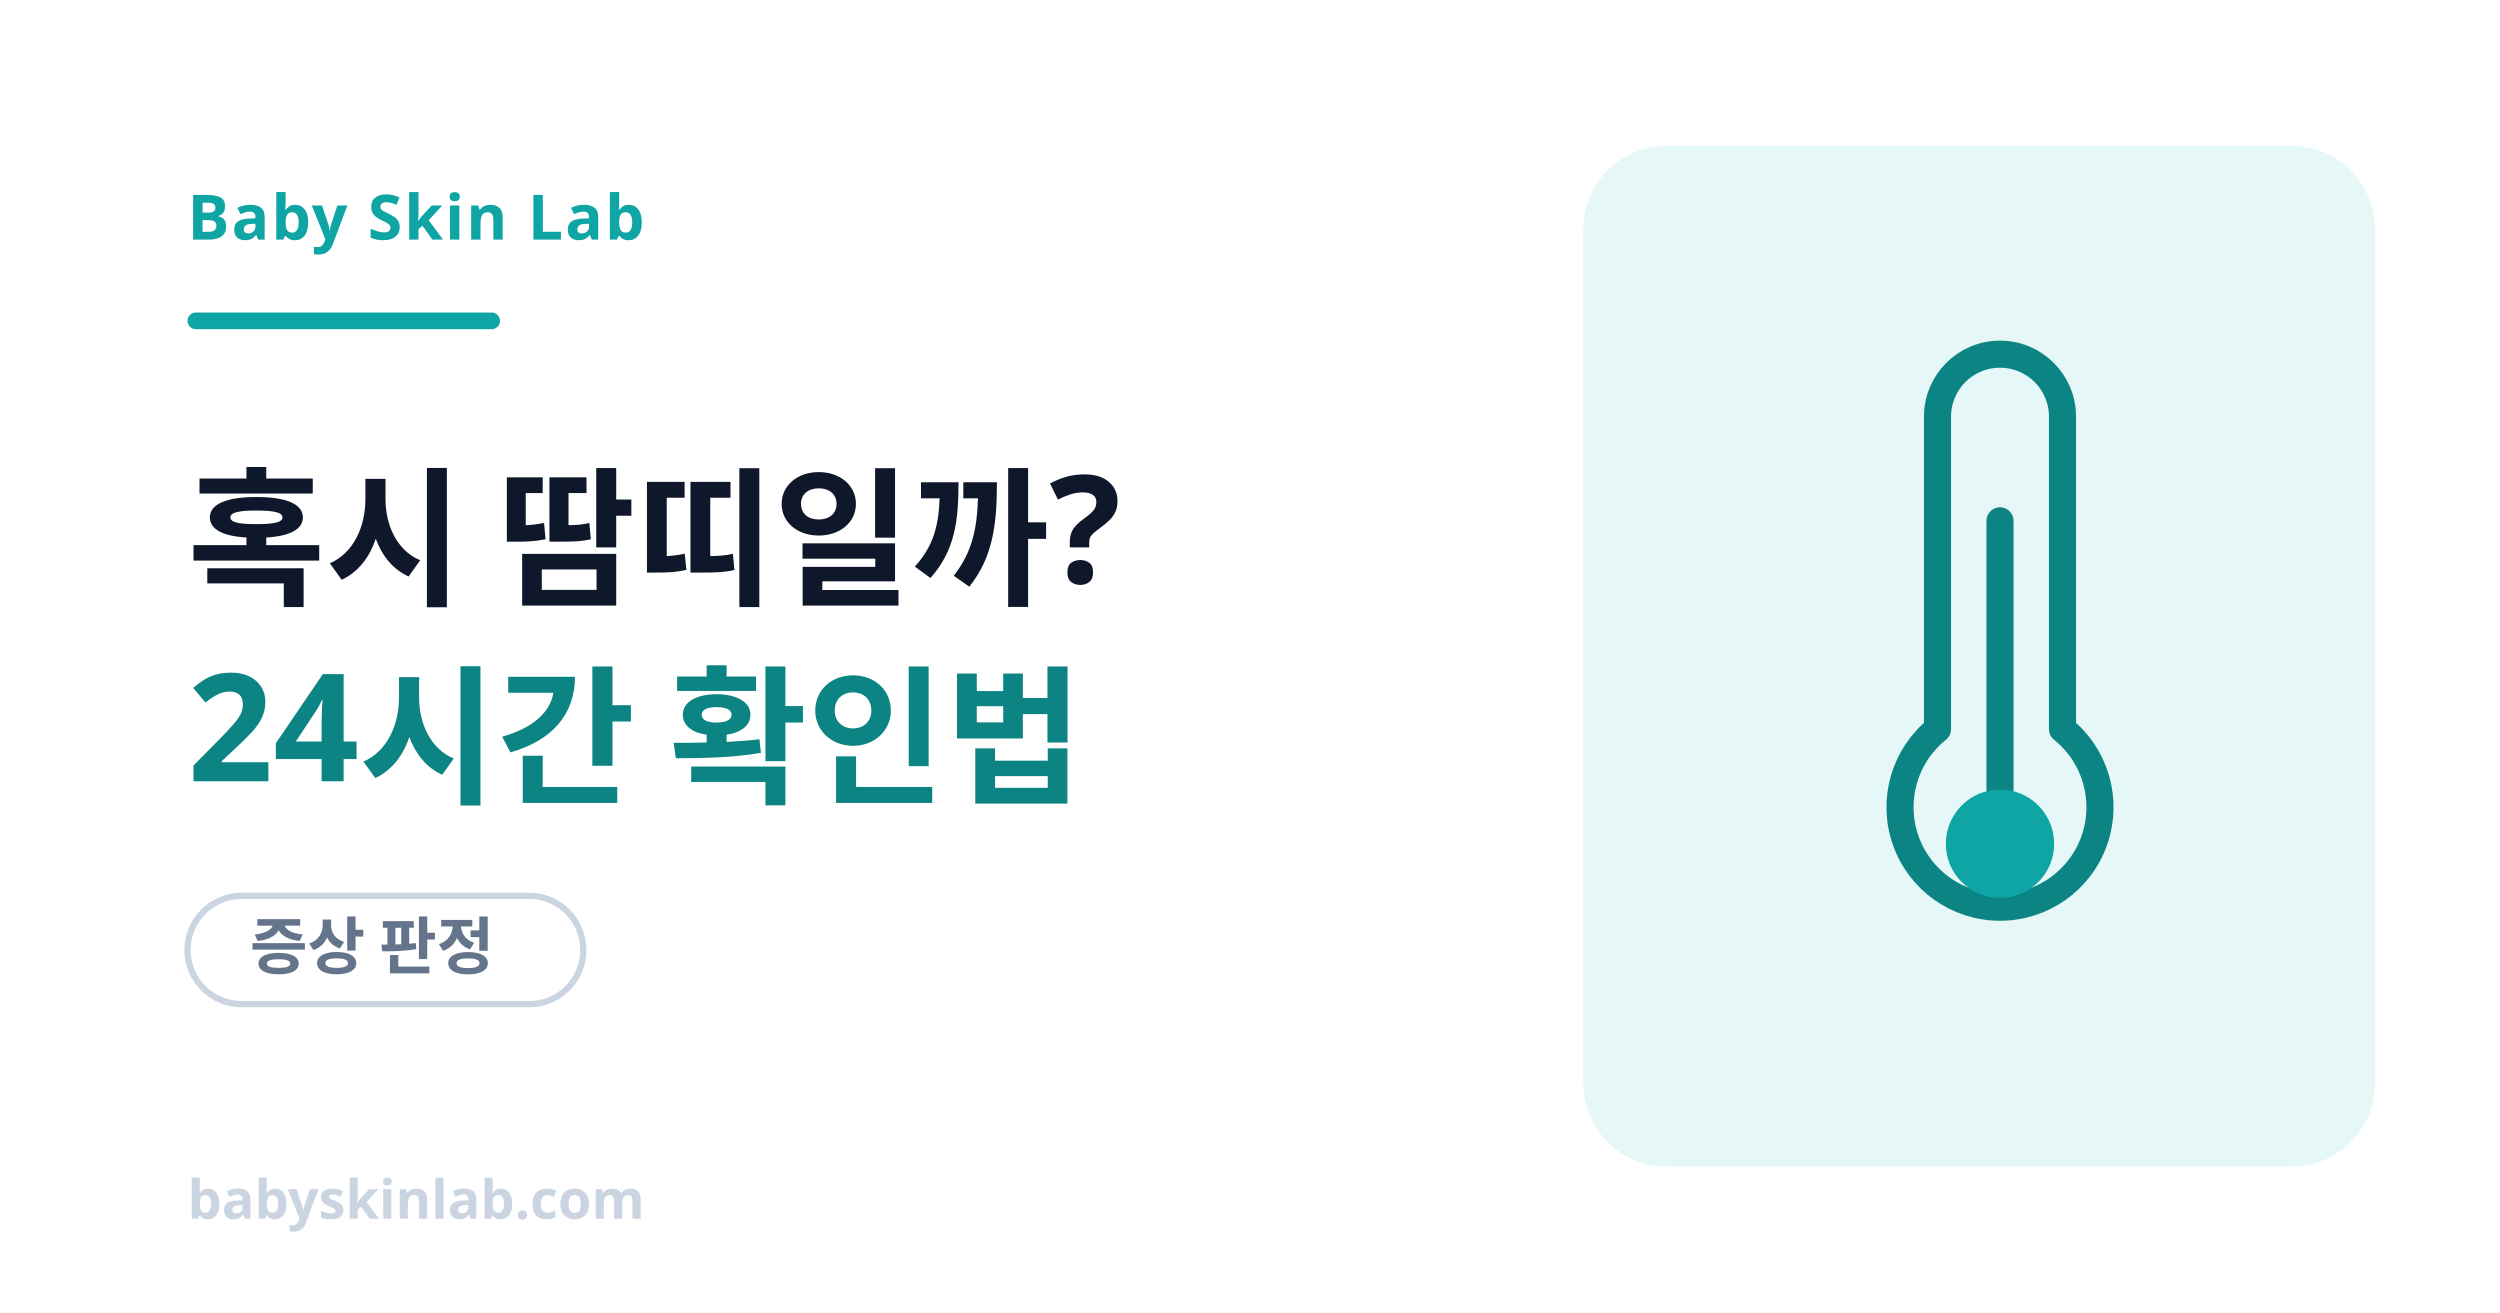
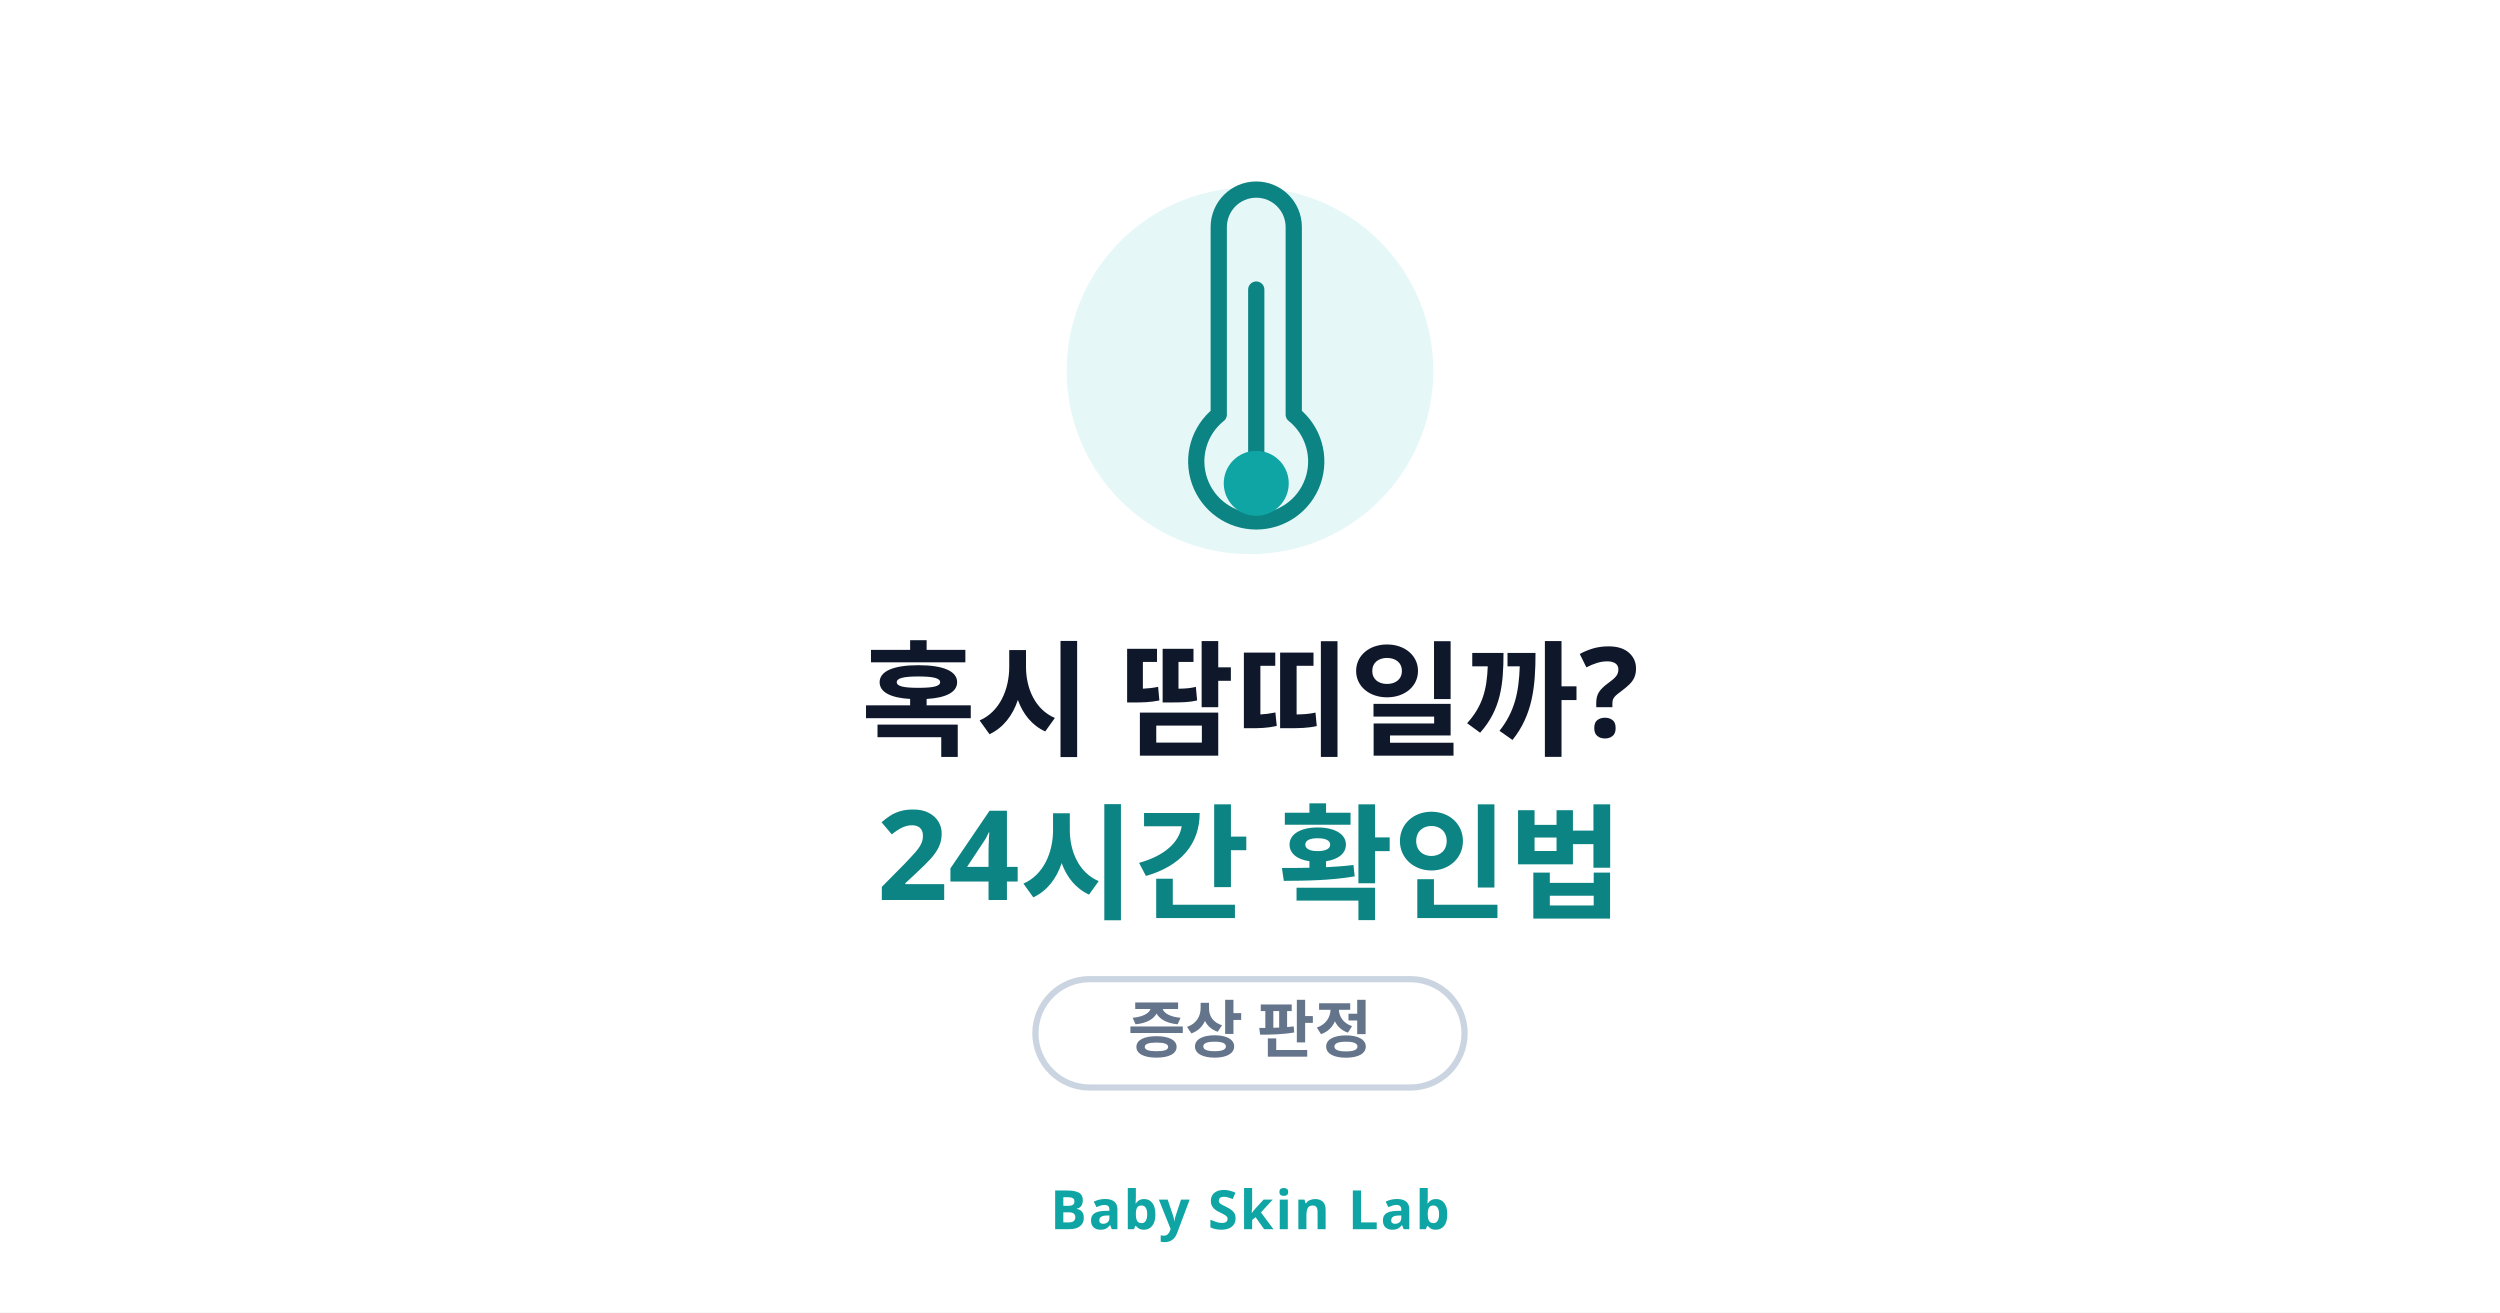
<svg xmlns="http://www.w3.org/2000/svg" viewBox="0 0 1200 630" font-family="Pretendard, sans-serif">
  <rect width="1200" height="630" fill="#ffffff" />
-   <rect x="760" y="70" width="380" height="490" rx="40" fill="#e6f7f7" />
-   <g fill="none" stroke="#0b8483" stroke-width="13" stroke-linecap="round" stroke-linejoin="round">
-     <path d="M930 200 a30 30 0 0 1 60 0 v150 a48 48 0 1 1 -60 0 Z" />
-     <line x1="960" y1="250" x2="960" y2="380" />
-     <circle cx="960" cy="405" r="26" fill="#0ea5a4" stroke="none" />
+   <circle cx="600" cy="178" r="88" fill="#e6f7f7" />
+   <g transform="translate(600,178) scale(0.6) translate(-955,-315)">
+     <g fill="none" stroke="#0b8483" stroke-width="13" stroke-linecap="round" stroke-linejoin="round">
+       <path d="M930 200 a30 30 0 0 1 60 0 v150 a48 48 0 1 1 -60 0 Z" />
+       <line x1="960" y1="250" x2="960" y2="380" />
+       <circle cx="960" cy="405" r="26" fill="#0ea5a4" stroke="none" />
+     </g>
  </g>
-   <text x="90" y="115" font-size="30" font-weight="800" fill="#0ea5a4" letter-spacing="1">Baby Skin Lab</text>
-   <rect x="90" y="150" width="150" height="8" rx="4" fill="#0ea5a4" />
-   <text x="90" y="285" font-size="72" font-weight="800" fill="#0f172a">혹시 땀띠일까?</text>
-   <text x="90" y="375" font-size="72" font-weight="800" fill="#0f172a">
+   <text x="600" y="358" text-anchor="middle" font-size="60" font-weight="800" fill="#0f172a">혹시 땀띠일까?</text>
+   <text x="600" y="432" text-anchor="middle" font-size="60" font-weight="800" fill="#0f172a">
    <tspan fill="#0b8483">24시간 확인법</tspan>
  </text>
-   <rect x="90" y="430" rx="26" ry="26" width="190" height="52" fill="none" stroke="#cbd5e1" stroke-width="3" />
-   <text x="120" y="465" font-size="30" font-weight="700" fill="#64748b">증상 판정</text>
-   <text x="90" y="585" font-size="26" font-weight="600" fill="#cbd5e1">babyskinlab.com</text>
+   <rect x="497" y="470" rx="26" ry="26" width="206" height="52" fill="none" stroke="#cbd5e1" stroke-width="3" />
+   <text x="600" y="505" text-anchor="middle" font-size="30" font-weight="700" fill="#64748b">증상 판정</text>
+   <text x="600" y="590" text-anchor="middle" font-size="26" font-weight="800" fill="#0ea5a4" letter-spacing="1">Baby Skin Lab</text>
</svg>
